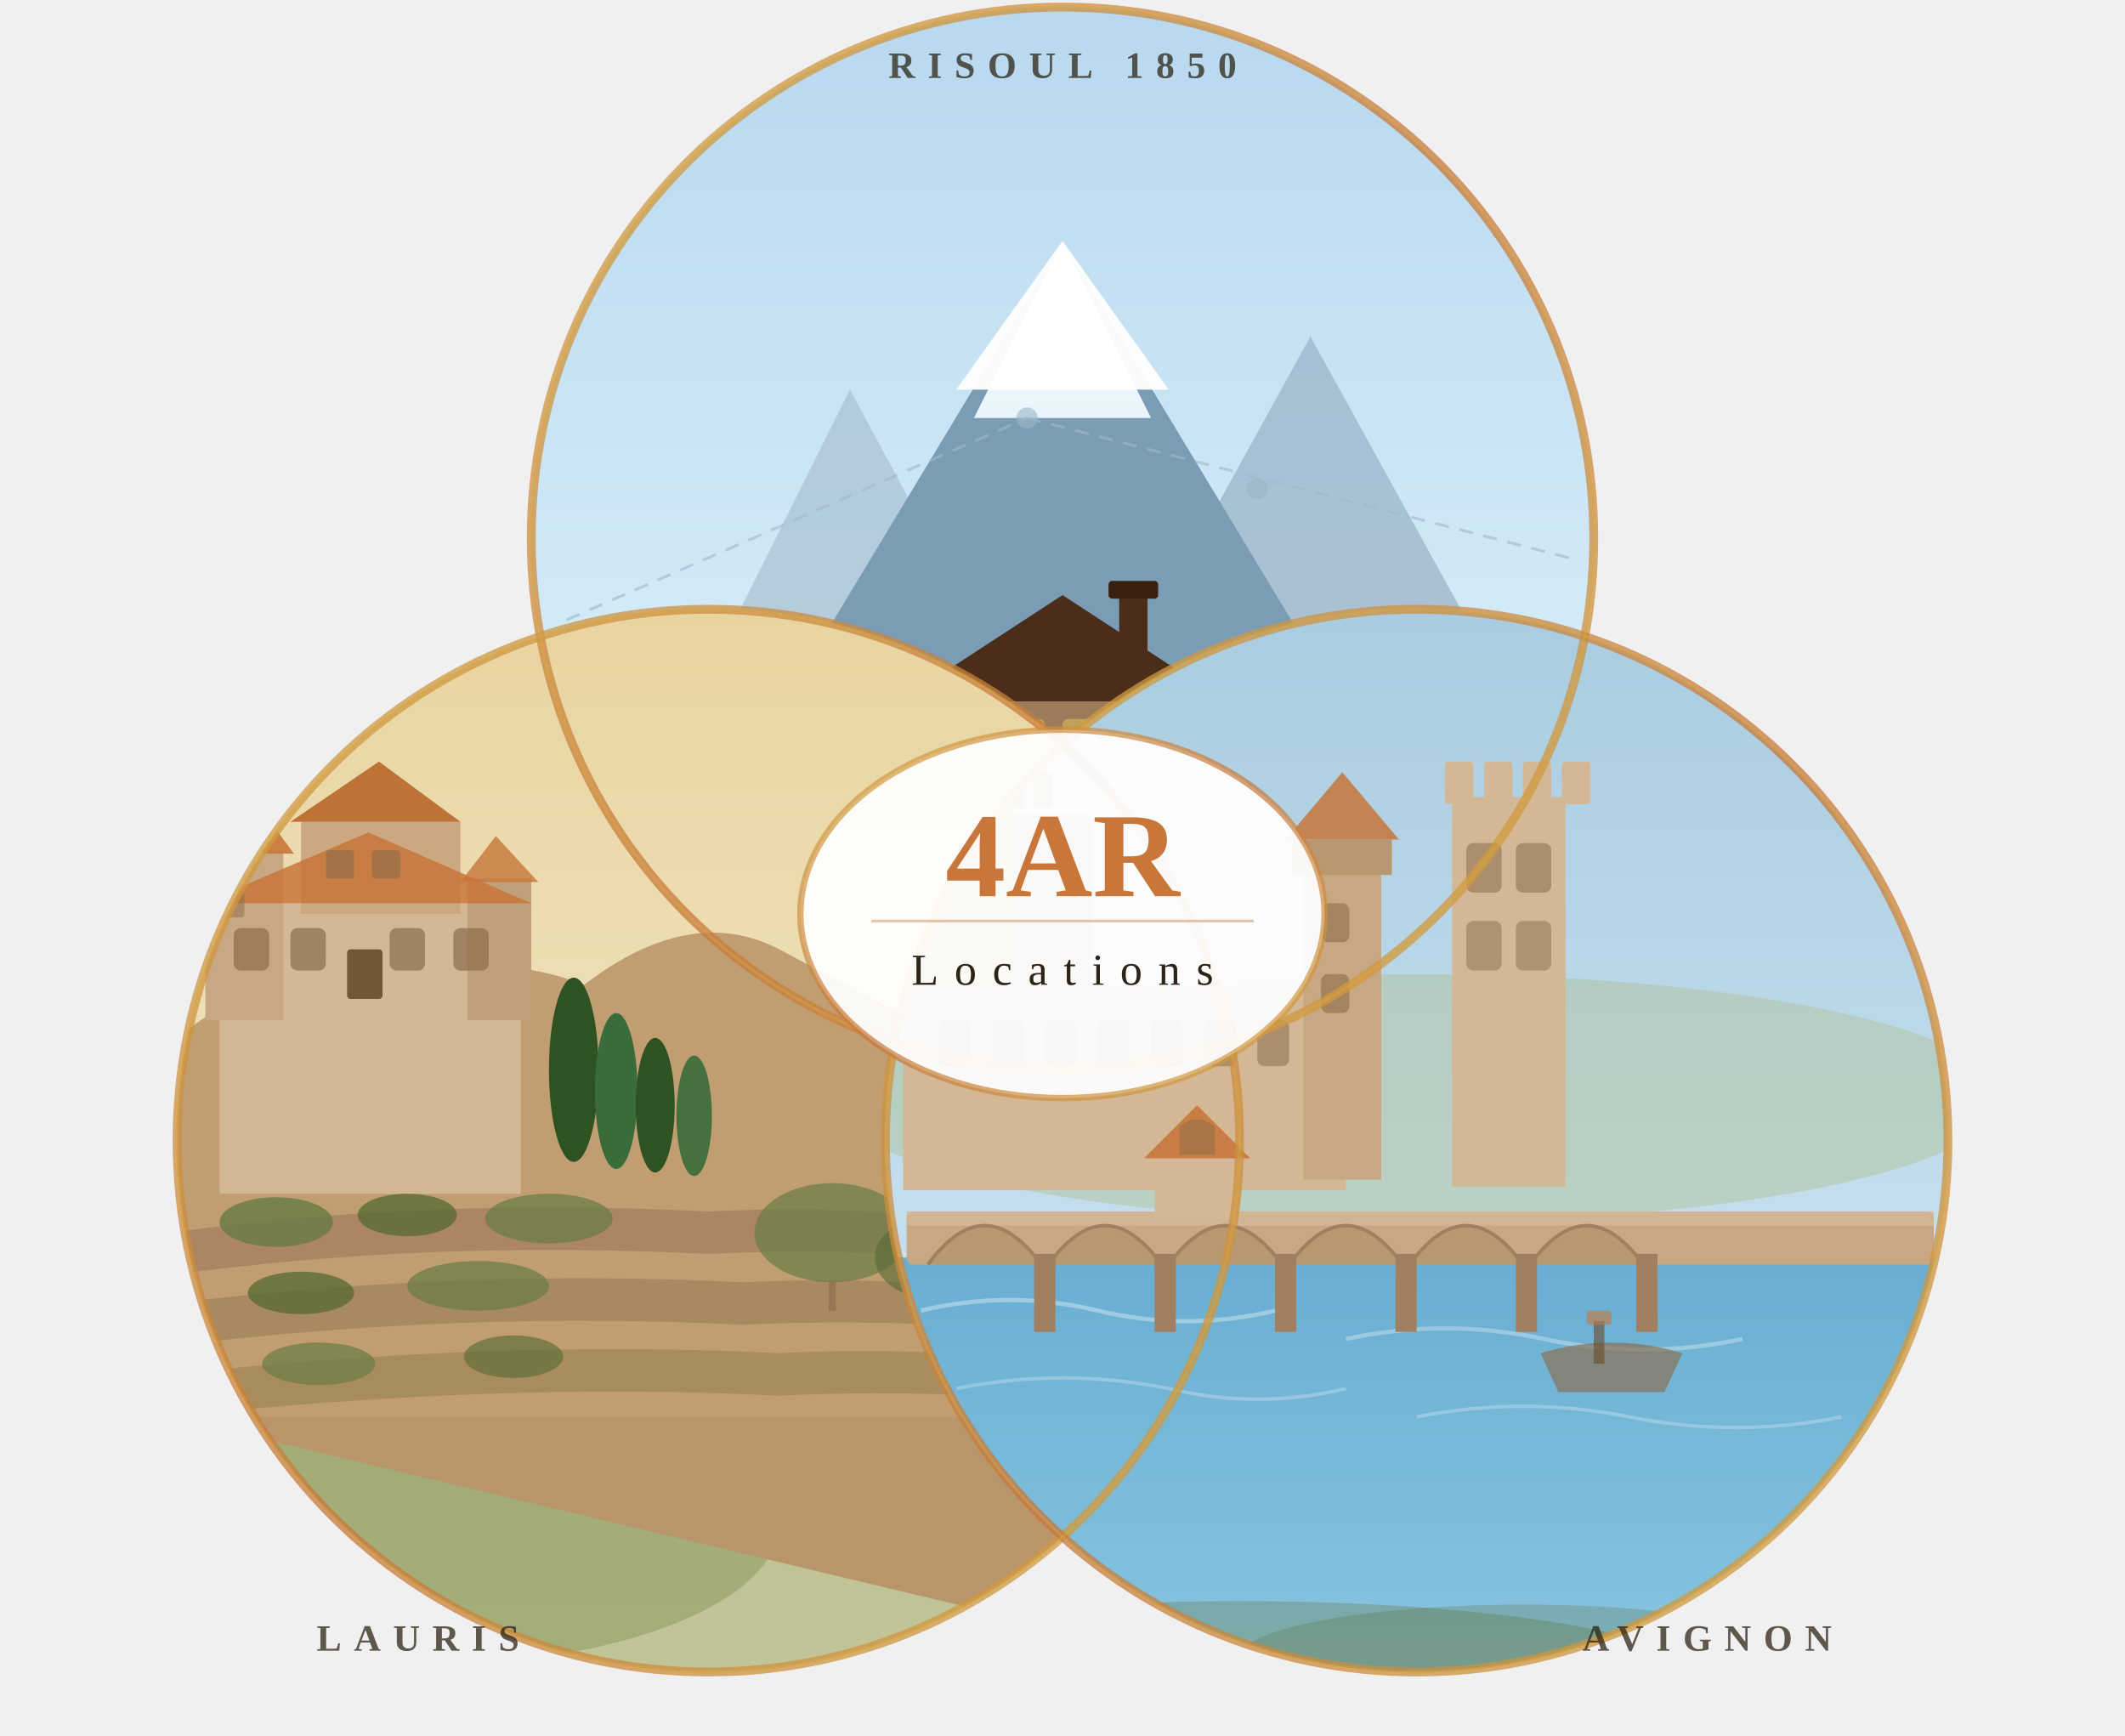
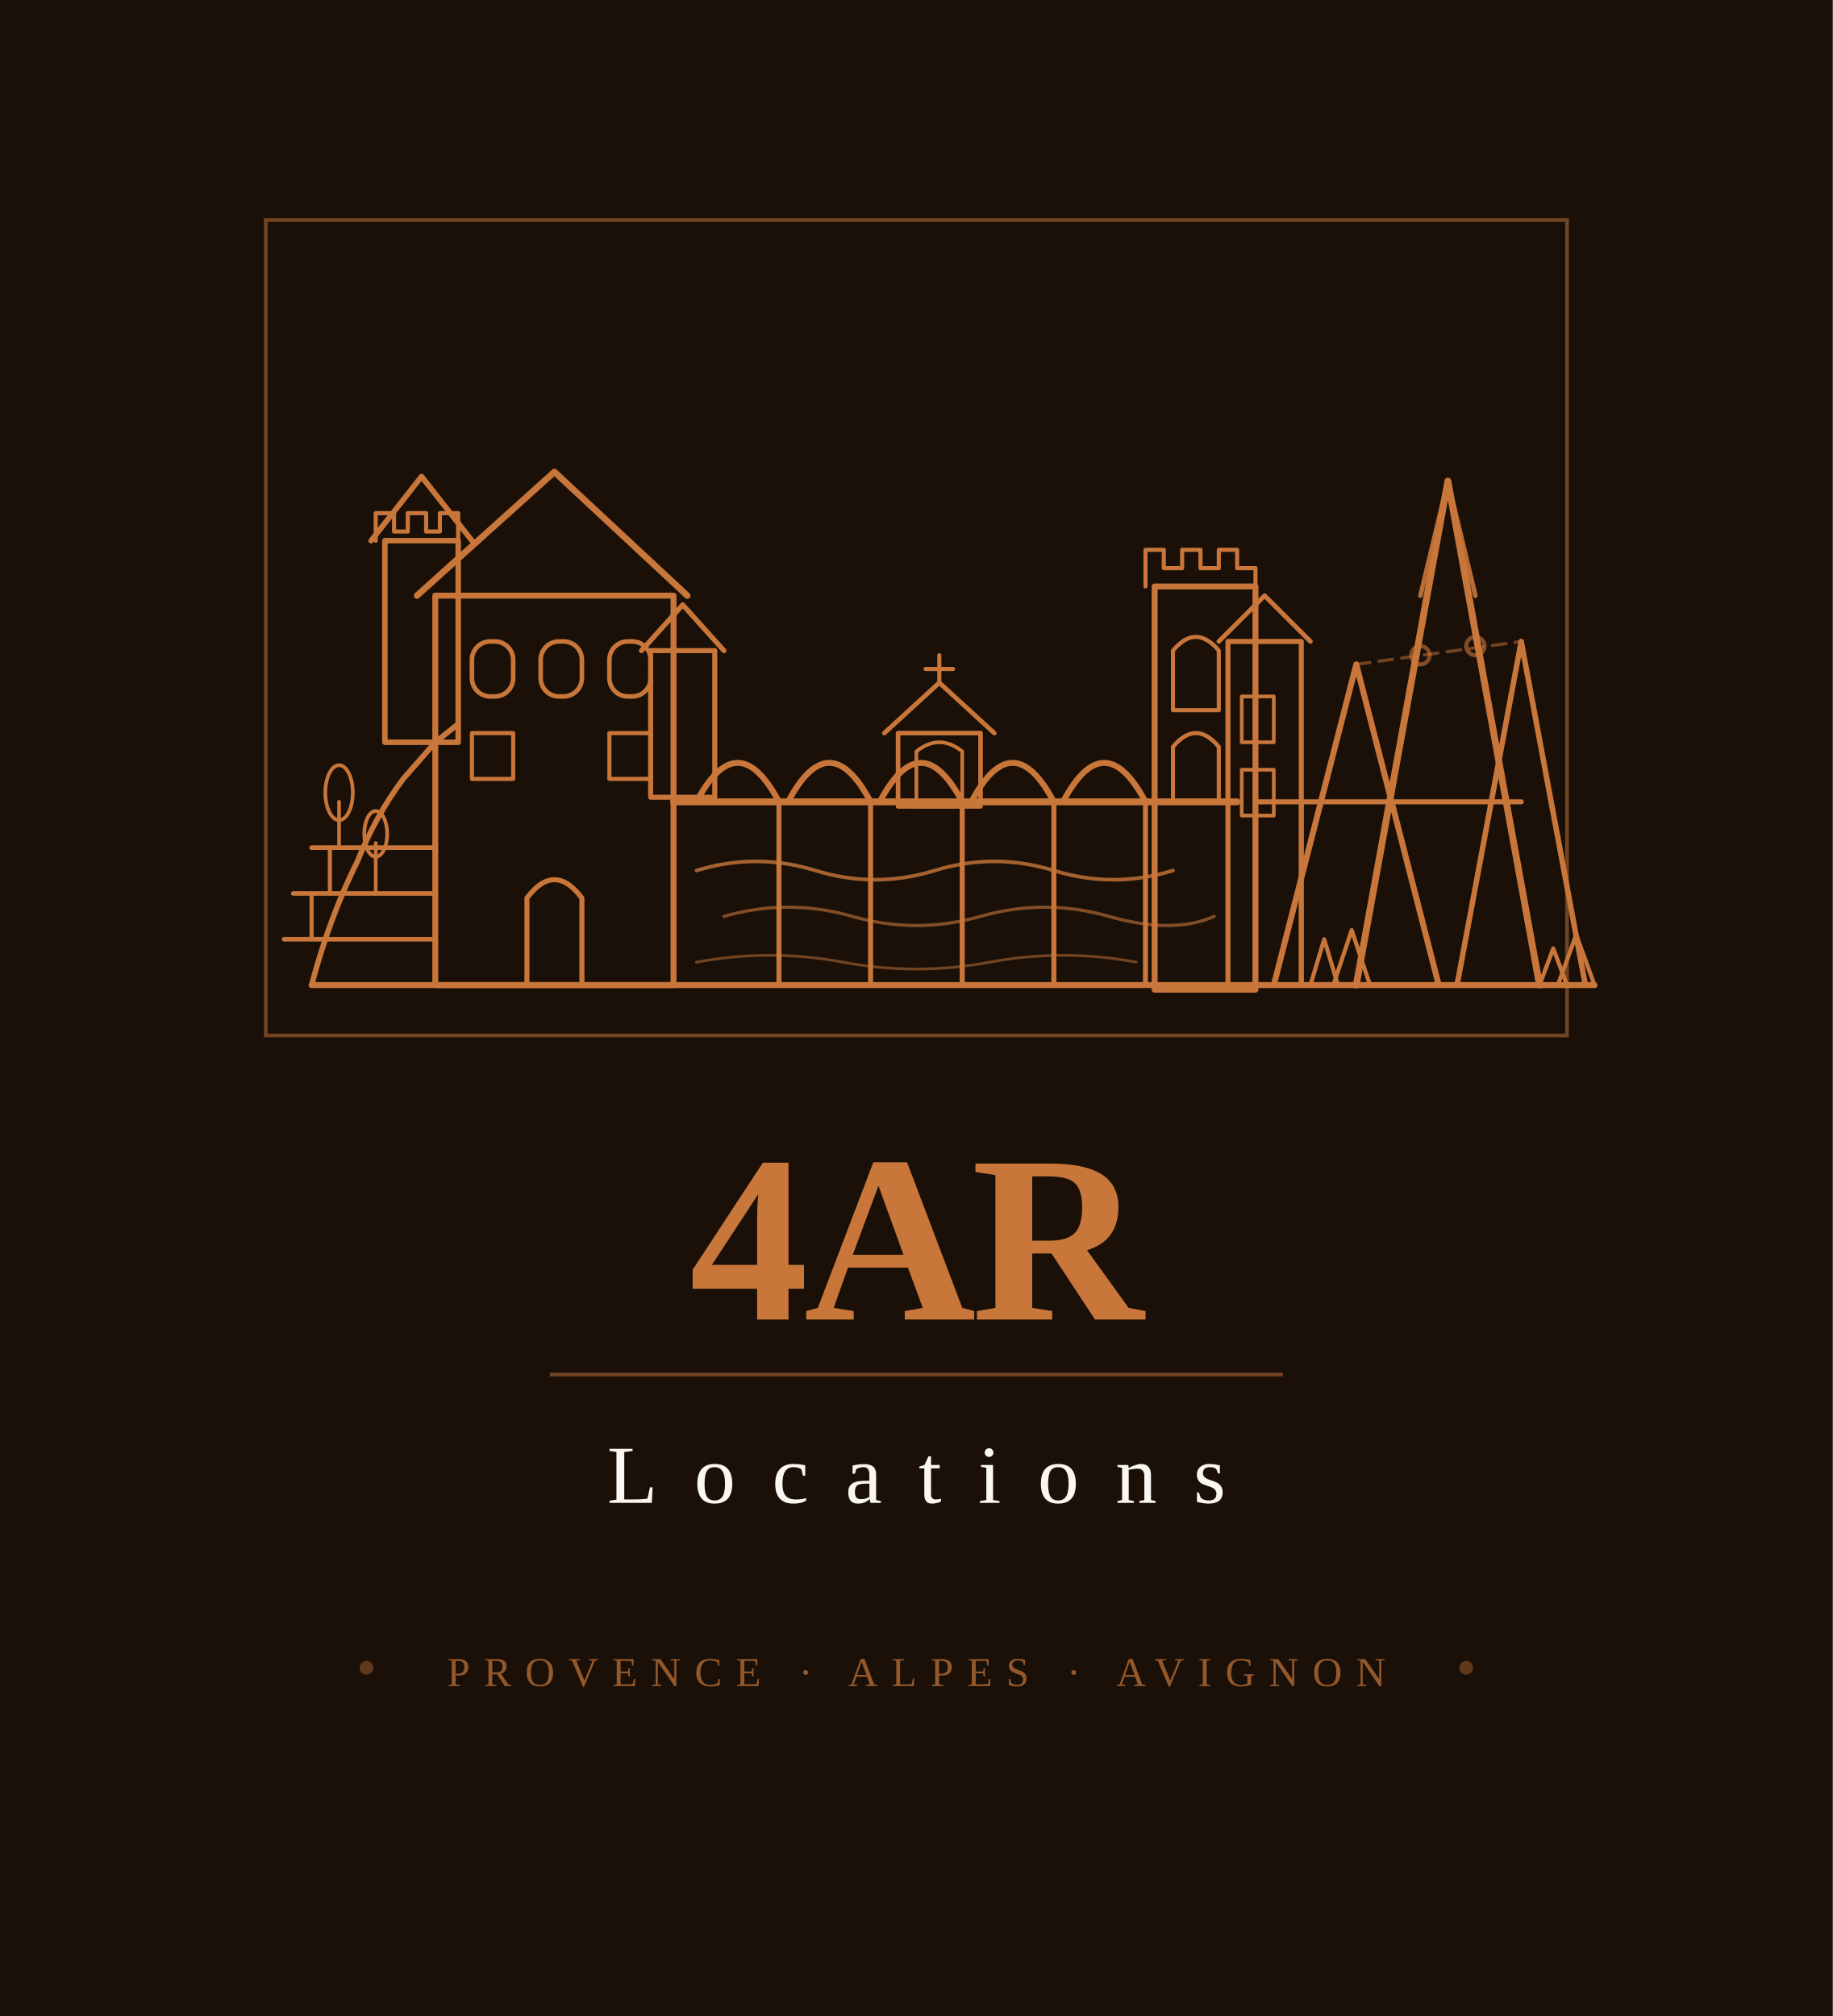
- <svg xmlns="http://www.w3.org/2000/svg" viewBox="0 0 600 490">
-   <defs>
-     <clipPath id="ca">
-       <circle cx="300" cy="152" r="150" />
-     </clipPath>
-     <clipPath id="cl">
-       <circle cx="200" cy="322" r="150" />
-     </clipPath>
-     <clipPath id="cv">
-       <circle cx="400" cy="322" r="150" />
-     </clipPath>
-     <linearGradient id="g-alps" x1="0" y1="0" x2="0" y2="1">
-       <stop offset="0%" stop-color="#B8D8EE" />
-       <stop offset="70%" stop-color="#D8EDF8" />
-       <stop offset="100%" stop-color="#EAF4F8" />
-     </linearGradient>
-     <linearGradient id="g-lauris" x1="0" y1="0" x2="0" y2="1">
-       <stop offset="0%" stop-color="#E8D4A0" />
-       <stop offset="60%" stop-color="#F0E4C0" />
-       <stop offset="100%" stop-color="#F5EDD5" />
-     </linearGradient>
-     <linearGradient id="g-avignon" x1="0" y1="0" x2="0" y2="1">
-       <stop offset="0%" stop-color="#A8CCE0" />
-       <stop offset="65%" stop-color="#C8E0EE" />
-       <stop offset="100%" stop-color="#DFF0F8" />
-     </linearGradient>
-     <linearGradient id="g-water" x1="0" y1="0" x2="0" y2="1">
-       <stop offset="0%" stop-color="#4A9EC8" />
-       <stop offset="100%" stop-color="#6BB8D8" />
-     </linearGradient>
-     <linearGradient id="g-snow" x1="0" y1="0" x2="0" y2="1">
-       <stop offset="0%" stop-color="#FFFFFF" />
-       <stop offset="100%" stop-color="#E8F4FC" />
-     </linearGradient>
-     <linearGradient id="g-gold" x1="0" y1="0" x2="1" y2="1">
-       <stop offset="0%" stop-color="#D4A843" />
-       <stop offset="50%" stop-color="#C8763A" />
-       <stop offset="100%" stop-color="#D4A843" />
-     </linearGradient>
-   </defs>
-   <g clip-path="url(#ca)">
-     <rect x="148" y="2" width="304" height="300" fill="url(#g-alps)" />
-     <polygon points="175,240 240,110 310,240" fill="#A8C0D0" opacity="0.7" />
-     <polygon points="290,240 370,95 450,240" fill="#98B0C5" opacity="0.7" />
-     <polygon points="195,242 300,68 405,242" fill="#7A9DB5" />
-     <polygon points="300,68 275,118 325,118" fill="url(#g-snow)" />
-     <polygon points="300,68 270,110 330,110" fill="white" opacity="0.95" />
-     <ellipse cx="300" cy="242" rx="155" ry="28" fill="white" opacity="0.9" />
-     <rect x="148" y="238" width="304" height="66" fill="white" opacity="0.88" />
-     <polygon points="208,242 215,214 222,242" fill="#2E5E2E" />
-     <polygon points="218,242 226,218 234,242" fill="#3A6B3A" />
-     <polygon points="228,242 237,222 246,242" fill="#2E5E2E" />
-     <polygon points="354,242 362,214 370,242" fill="#3A6B3A" />
-     <polygon points="364,242 373,218 382,242" fill="#2E5E2E" />
-     <polygon points="374,242 382,222 390,242" fill="#3A6B3A" />
-     <rect x="262" y="196" width="76" height="52" fill="#9B7B5A" />
-     <polygon points="254,198 300,168 346,198" fill="#4A2E1A" />
-     <rect x="316" y="168" width="8" height="16" fill="#4A2E1A" />
-     <rect x="313" y="164" width="14" height="5" rx="1" fill="#3A2010" />
-     <rect x="268" y="203" width="11" height="9" rx="1.5" fill="#C8A85A" opacity="0.85" />
-     <rect x="284" y="203" width="11" height="9" rx="1.5" fill="#C8A85A" opacity="0.85" />
-     <rect x="300" y="203" width="11" height="9" rx="1.5" fill="#C8A85A" opacity="0.85" />
-     <rect x="316" y="203" width="11" height="9" rx="1.5" fill="#C8A85A" opacity="0.85" />
-     <line x1="262" y1="218" x2="338" y2="218" stroke="#4A2E1A" stroke-width="2" />
-     <line x1="270" y1="218" x2="270" y2="225" stroke="#4A2E1A" stroke-width="1.2" />
-     <line x1="280" y1="218" x2="280" y2="225" stroke="#4A2E1A" stroke-width="1.2" />
-     <line x1="290" y1="218" x2="290" y2="225" stroke="#4A2E1A" stroke-width="1.2" />
-     <line x1="310" y1="218" x2="310" y2="225" stroke="#4A2E1A" stroke-width="1.2" />
-     <line x1="320" y1="218" x2="320" y2="225" stroke="#4A2E1A" stroke-width="1.2" />
-     <line x1="330" y1="218" x2="330" y2="225" stroke="#4A2E1A" stroke-width="1.2" />
-     <path d="M292 248 L292 232 Q300 225 308 232 L308 248" fill="#4A2E1A" />
-     <rect x="268" y="228" width="11" height="8" rx="1.5" fill="#C8A85A" opacity="0.7" />
-     <rect x="316" y="228" width="11" height="8" rx="1.5" fill="#C8A85A" opacity="0.7" />
-     <line x1="160" y1="175" x2="290" y2="118" stroke="#A0B8CC" stroke-width="0.8" opacity="0.6" stroke-dasharray="4,3" />
-     <line x1="290" y1="118" x2="445" y2="158" stroke="#A0B8CC" stroke-width="0.8" opacity="0.6" stroke-dasharray="4,3" />
-     <circle cx="290" cy="118" r="3" fill="#9BB5C8" opacity="0.6" />
-     <circle cx="355" cy="138" r="3" fill="#9BB5C8" opacity="0.6" />
+ <svg xmlns="http://www.w3.org/2000/svg" viewBox="0 0 400 440">
+   <rect width="400" height="440" fill="#1A1008" />
+   <rect x="58" y="48" width="284" height="178" fill="none" stroke="#C8763A" stroke-width="0.8" opacity="0.5" />
+   <g fill="none" stroke="#C8763A" stroke-linecap="round" stroke-linejoin="round">
+     <path d="M68 215 Q72 200 78 188 Q82 178 88 170 L95 162 L100 158" stroke-width="1.2" />
+     <rect x="95" y="130" width="52" height="85" stroke-width="1.3" />
+     <polyline points="91,130 121,103 150,130" stroke-width="1.4" />
+     <rect x="84" y="118" width="16" height="44" stroke-width="1.2" />
+     <polyline points="81,118 92,104 103,118" stroke-width="1.2" />
+     <polyline points="82,118 82,112 86,112 86,116 89,116 89,112 93,112 93,116 96,116 96,112 100,112 100,118" stroke-width="0.9" />
+     <rect x="142" y="142" width="14" height="32" stroke-width="1.1" />
+     <polyline points="140,142 149,132 158,142" stroke-width="1.1" />
+     <rect x="103" y="140" width="9" height="12" rx="4" stroke-width="1" />
+     <rect x="118" y="140" width="9" height="12" rx="4" stroke-width="1" />
+     <rect x="133" y="140" width="9" height="12" rx="4" stroke-width="1" />
+     <rect x="103" y="160" width="9" height="10" stroke-width="0.9" />
+     <rect x="133" y="160" width="9" height="10" stroke-width="0.9" />
+     <path d="M115 215 L115 196 Q121 188 127 196 L127 215" stroke-width="1.1" />
+     <line x1="68" y1="185" x2="95" y2="185" stroke-width="1" />
+     <line x1="72" y1="185" x2="72" y2="195" stroke-width="0.9" />
+     <line x1="64" y1="195" x2="95" y2="195" stroke-width="1" />
+     <line x1="68" y1="195" x2="68" y2="205" stroke-width="0.9" />
+     <line x1="62" y1="205" x2="95" y2="205" stroke-width="1" />
+     <line x1="74" y1="185" x2="74" y2="175" stroke-width="0.8" />
+     <ellipse cx="74" cy="173" rx="3" ry="6" stroke-width="0.8" />
+     <line x1="82" y1="195" x2="82" y2="184" stroke-width="0.8" />
+     <ellipse cx="82" cy="182" rx="2.5" ry="5" stroke-width="0.8" />
+     <line x1="147" y1="175" x2="270" y2="175" stroke-width="1.5" />
+     <path d="M152 175 Q161 158 170 175" stroke-width="1.3" />
+     <path d="M172 175 Q181 158 190 175" stroke-width="1.3" />
+     <path d="M192 175 Q201 158 210 175" stroke-width="1.3" />
+     <path d="M212 175 Q221 158 230 175" stroke-width="1.3" />
+     <path d="M232 175 Q241 158 250 175" stroke-width="1.3" />
+     <line x1="170" y1="175" x2="170" y2="215" stroke-width="1.1" />
+     <line x1="190" y1="175" x2="190" y2="215" stroke-width="1.1" />
+     <line x1="210" y1="175" x2="210" y2="215" stroke-width="1.1" />
+     <line x1="230" y1="175" x2="230" y2="215" stroke-width="1.1" />
+     <line x1="250" y1="175" x2="250" y2="215" stroke-width="1.1" />
+     <rect x="196" y="160" width="18" height="16" stroke-width="1" />
+     <polyline points="193,160 205,149 217,160" stroke-width="1" />
+     <line x1="205" y1="149" x2="205" y2="143" stroke-width="0.9" />
+     <line x1="202" y1="146" x2="208" y2="146" stroke-width="0.9" />
+     <path d="M200 164 Q205 160 210 164 L210 176 L200 176 Z" stroke-width="0.8" />
+     <path d="M152 190 Q165 186 178 190 Q191 194 204 190 Q217 186 230 190 Q243 194 256 190" stroke-width="0.8" opacity="0.8" />
+     <path d="M158 200 Q172 196 186 200 Q200 204 214 200 Q228 196 242 200 Q256 204 265 200" stroke-width="0.7" opacity="0.6" />
+     <path d="M152 210 Q168 207 184 210 Q200 213 216 210 Q232 207 248 210" stroke-width="0.6" opacity="0.5" />
+     <rect x="252" y="128" width="22" height="88" stroke-width="1.3" />
+     <polyline points="250,128 250,120 254,120 254,124 258,124 258,120 262,120 262,124 266,124 266,120 270,120 270,124 274,124 274,128" stroke-width="0.9" />
+     <path d="M256 142 Q261 136 266 142 L266 155 L256 155 Z" stroke-width="0.9" />
+     <path d="M256 163 Q261 157 266 163 L266 175 L256 175 Z" stroke-width="0.9" />
+     <rect x="268" y="140" width="16" height="75" stroke-width="1.1" />
+     <polyline points="266,140 276,130 286,140" stroke-width="1" />
+     <rect x="271" y="152" width="7" height="10" stroke-width="0.8" />
+     <rect x="271" y="168" width="7" height="10" stroke-width="0.8" />
+     <line x1="147" y1="215" x2="252" y2="215" stroke-width="1" />
+     <line x1="274" y1="175" x2="332" y2="175" stroke-width="1.1" />
+     <line x1="284" y1="175" x2="284" y2="215" stroke-width="1" />
+     <polyline points="278,215 296,145 314,215" stroke-width="1.3" />
+     <polyline points="296,215 316,105 336,215" stroke-width="1.5" />
+     <polyline points="310,130 316,105 322,130" stroke-width="1" opacity="0.9" />
+     <polyline points="318,215 332,140 346,215" stroke-width="1.2" />
+     <polyline points="286,215 289,205 292,215" stroke-width="0.9" />
+     <polyline points="291,215 295,203 299,215" stroke-width="0.9" />
+     <polyline points="336,215 339,207 342,215" stroke-width="0.9" />
+     <polyline points="340,215 344,204 348,215" stroke-width="0.9" />
+     <line x1="296" y1="145" x2="332" y2="140" stroke-width="0.7" stroke-dasharray="3,2" opacity="0.5" />
+     <circle cx="310" cy="143" r="2" stroke-width="0.9" opacity="0.6" />
+     <circle cx="322" cy="141" r="2" stroke-width="0.9" opacity="0.6" />
+     <line x1="68" y1="215" x2="348" y2="215" stroke-width="1.3" />
  </g>
-   <g clip-path="url(#cl)">
-     <rect x="48" y="170" width="304" height="304" fill="url(#g-lauris)" />
-     <ellipse cx="200" cy="445" rx="180" ry="55" fill="#8B9B5A" opacity="0.5" />
-     <ellipse cx="120" cy="430" rx="100" ry="40" fill="#7A8B4A" opacity="0.4" />
-     <path d="M48 400 L48 295 Q75 270 105 285 Q130 265 165 278 Q195 255 220 268 L280 300 L310 330 L350 350 L350 472 Z" fill="#B8956A" />
-     <path d="M48 400 L48 295 Q75 270 105 285 Q130 265 165 278 Q195 255 220 268 L260 290 L280 320 L295 345 L300 400 Z" fill="#C8A87A" opacity="0.5" />
-     <rect x="62" y="255" width="85" height="82" fill="#D4B896" />
-     <rect x="85" y="232" width="45" height="26" fill="#CCA880" />
-     <rect x="58" y="240" width="22" height="48" fill="#C8A882" />
-     <rect x="132" y="248" width="18" height="40" fill="#C0A07A" />
-     <polygon points="55,241 69,222 83,241" fill="#C8763A" opacity="0.9" />
-     <polygon points="57,255 104,235 150,255" fill="#C8763A" opacity="0.85" />
-     <polygon points="82,232 107,215 130,232" fill="#B86828" opacity="0.9" />
-     <polygon points="130,249 140,236 152,249" fill="#C8763A" opacity="0.8" />
-     <rect x="66" y="262" width="10" height="12" rx="2" fill="#8B6B4A" opacity="0.7" />
-     <rect x="82" y="262" width="10" height="12" rx="2" fill="#8B6B4A" opacity="0.7" />
-     <rect x="110" y="262" width="10" height="12" rx="2" fill="#8B6B4A" opacity="0.7" />
-     <rect x="128" y="262" width="10" height="12" rx="2" fill="#8B6B4A" opacity="0.7" />
-     <rect x="98" y="268" width="10" height="14" rx="1" fill="#5C3D1E" opacity="0.8" />
-     <rect x="92" y="240" width="8" height="8" rx="1" fill="#8B6B4A" opacity="0.6" />
-     <rect x="105" y="240" width="8" height="8" rx="1" fill="#8B6B4A" opacity="0.6" />
-     <rect x="63" y="252" width="6" height="7" rx="1" fill="#8B6B4A" opacity="0.5" />
-     <path d="M48 348 Q120 338 200 342 Q240 340 280 345 L280 356 Q240 352 200 354 Q120 350 48 360 Z" fill="#A88060" opacity="0.8" />
-     <path d="M48 368 Q130 358 210 362 Q250 360 295 365 L295 376 Q250 372 210 374 Q130 370 48 380 Z" fill="#A08058" opacity="0.7" />
-     <path d="M48 388 Q140 378 220 382 Q260 380 310 385 L310 396 Q260 392 220 394 Q140 390 48 400 Z" fill="#988050" opacity="0.6" />
-     <ellipse cx="78" cy="345" rx="16" ry="7" fill="#6B7C45" opacity="0.85" />
-     <ellipse cx="115" cy="343" rx="14" ry="6" fill="#5A6B35" opacity="0.8" />
-     <ellipse cx="155" cy="344" rx="18" ry="7" fill="#6B7C45" opacity="0.75" />
-     <ellipse cx="85" cy="365" rx="15" ry="6" fill="#5A6B35" opacity="0.8" />
-     <ellipse cx="135" cy="363" rx="20" ry="7" fill="#6B7C45" opacity="0.75" />
-     <ellipse cx="90" cy="385" rx="16" ry="6" fill="#6B7C45" opacity="0.7" />
-     <ellipse cx="145" cy="383" rx="14" ry="6" fill="#5A6B35" opacity="0.65" />
-     <ellipse cx="162" cy="302" rx="7" ry="26" fill="#2E5222" />
-     <ellipse cx="174" cy="308" rx="6" ry="22" fill="#3A6B3A" />
-     <ellipse cx="185" cy="312" rx="5.5" ry="19" fill="#2E5222" />
-     <ellipse cx="196" cy="315" rx="5" ry="17" fill="#3A6B3A" opacity="0.9" />
-     <ellipse cx="235" cy="348" rx="22" ry="14" fill="#6B7C45" opacity="0.7" />
-     <ellipse cx="265" cy="355" rx="18" ry="12" fill="#5A6B35" opacity="0.65" />
-     <ellipse cx="293" cy="360" rx="16" ry="11" fill="#6B7C45" opacity="0.6" />
-     <line x1="235" y1="362" x2="235" y2="370" stroke="#8B6B4A" stroke-width="2" opacity="0.6" />
-     <line x1="265" y1="367" x2="265" y2="374" stroke="#8B6B4A" stroke-width="2" opacity="0.5" />
-   </g>
-   <g clip-path="url(#cv)">
-     <rect x="248" y="170" width="304" height="304" fill="url(#g-avignon)" />
-     <ellipse cx="400" cy="310" rx="165" ry="35" fill="#A8B87A" opacity="0.35" />
-     <rect x="258" y="220" width="28" height="115" fill="#C8A882" opacity="0.9" />
-     <rect x="286" y="230" width="22" height="105" fill="#C0A07A" opacity="0.8" />
-     <rect x="256" y="210" width="6" height="12" rx="1" fill="#C8A882" />
-     <rect x="265" y="210" width="6" height="12" rx="1" fill="#C8A882" />
-     <rect x="274" y="210" width="6" height="12" rx="1" fill="#C8A882" />
-     <rect x="284" y="218" width="5" height="10" rx="1" fill="#C0A07A" />
-     <rect x="292" y="218" width="5" height="10" rx="1" fill="#C0A07A" />
-     <rect x="255" y="278" width="125" height="58" fill="#D4B896" />
-     <rect x="265" y="288" width="9" height="13" rx="2" fill="#8B6B4A" opacity="0.55" />
-     <rect x="280" y="288" width="9" height="13" rx="2" fill="#8B6B4A" opacity="0.55" />
-     <rect x="295" y="288" width="9" height="13" rx="2" fill="#8B6B4A" opacity="0.55" />
-     <rect x="310" y="288" width="9" height="13" rx="2" fill="#8B6B4A" opacity="0.55" />
-     <rect x="325" y="288" width="9" height="13" rx="2" fill="#8B6B4A" opacity="0.55" />
-     <rect x="340" y="288" width="9" height="13" rx="2" fill="#8B6B4A" opacity="0.55" />
-     <rect x="355" y="288" width="9" height="13" rx="2" fill="#8B6B4A" opacity="0.55" />
-     <rect x="368" y="245" width="22" height="88" fill="#C8A882" />
-     <rect x="365" y="237" width="28" height="10" fill="#B89870" />
-     <rect x="373" y="255" width="8" height="11" rx="2" fill="#8B6B4A" opacity="0.6" />
-     <rect x="373" y="275" width="8" height="11" rx="2" fill="#8B6B4A" opacity="0.6" />
-     <polygon points="363,237 379,218 395,237" fill="#C8763A" opacity="0.85" />
-     <rect x="410" y="225" width="32" height="110" fill="#D4B896" />
-     <rect x="408" y="215" width="8" height="12" rx="1" fill="#D4B896" />
-     <rect x="419" y="215" width="8" height="12" rx="1" fill="#D4B896" />
-     <rect x="430" y="215" width="8" height="12" rx="1" fill="#D4B896" />
-     <rect x="441" y="215" width="8" height="12" rx="1" fill="#D4B896" />
-     <rect x="414" y="238" width="10" height="14" rx="2" fill="#8B6B4A" opacity="0.55" />
-     <rect x="428" y="238" width="10" height="14" rx="2" fill="#8B6B4A" opacity="0.55" />
-     <rect x="414" y="260" width="10" height="14" rx="2" fill="#8B6B4A" opacity="0.5" />
-     <rect x="428" y="260" width="10" height="14" rx="2" fill="#8B6B4A" opacity="0.5" />
-     <rect x="248" y="355" width="304" height="120" fill="url(#g-water)" opacity="0.75" />
-     <path d="M260 370 Q285 364 310 370 Q335 376 360 370" fill="none" stroke="white" stroke-width="1.2" opacity="0.35" />
-     <path d="M380 378 Q408 372 436 378 Q464 384 492 378" fill="none" stroke="white" stroke-width="1.2" opacity="0.3" />
-     <path d="M270 392 Q300 386 330 392 Q355 398 380 392" fill="none" stroke="white" stroke-width="1" opacity="0.25" />
-     <path d="M400 400 Q430 394 460 400 Q490 406 520 400" fill="none" stroke="white" stroke-width="1" opacity="0.25" />
-     <rect x="256" y="342" width="290" height="15" rx="2" fill="#C8A882" />
-     <rect x="256" y="342" width="290" height="4" fill="#D4B896" opacity="0.8" />
-     <path d="M262 357 Q278 335 294 357" fill="#B89870" stroke="#A08060" stroke-width="1" />
-     <path d="M296 357 Q312 335 328 357" fill="#B89870" stroke="#A08060" stroke-width="1" />
-     <path d="M330 357 Q346 335 362 357" fill="#B89870" stroke="#A08060" stroke-width="1" />
-     <path d="M364 357 Q380 335 396 357" fill="#B89870" stroke="#A08060" stroke-width="1" />
-     <path d="M398 357 Q414 335 430 357" fill="#B89870" stroke="#A08060" stroke-width="1" />
-     <path d="M432 357 Q448 335 464 357" fill="#B89870" stroke="#A08060" stroke-width="1" />
-     <rect x="292" y="354" width="6" height="22" fill="#A08060" />
-     <rect x="326" y="354" width="6" height="22" fill="#A08060" />
-     <rect x="360" y="354" width="6" height="22" fill="#A08060" />
-     <rect x="394" y="354" width="6" height="22" fill="#A08060" />
-     <rect x="428" y="354" width="6" height="22" fill="#A08060" />
-     <rect x="462" y="354" width="6" height="22" fill="#A08060" />
-     <rect x="326" y="326" width="24" height="18" fill="#D4B896" />
-     <polygon points="323,327 338,312 353,327" fill="#C8763A" opacity="0.88" />
-     <path d="M333 318 Q338 314 343 318 L343 326 L333 326 Z" fill="#8B6B4A" opacity="0.5" />
-     <path d="M435 382 Q455 376 475 382 L470 393 L440 393 Z" fill="#8B6B4A" opacity="0.65" />
-     <rect x="450" y="373" width="3" height="12" fill="#6B4A2A" opacity="0.6" />
-     <rect x="448" y="370" width="7" height="4" rx="1" fill="#C8763A" opacity="0.6" />
-     <ellipse cx="350" cy="474" rx="130" ry="22" fill="#6B7C45" opacity="0.35" />
-     <ellipse cx="430" cy="468" rx="80" ry="15" fill="#5A6B35" opacity="0.25" />
-   </g>
-   <circle cx="300" cy="152" r="150" fill="none" stroke="url(#g-gold)" stroke-width="2.5" opacity="0.75" />
-   <circle cx="200" cy="322" r="150" fill="none" stroke="url(#g-gold)" stroke-width="2.5" opacity="0.75" />
-   <circle cx="400" cy="322" r="150" fill="none" stroke="url(#g-gold)" stroke-width="2.5" opacity="0.75" />
-   <circle cx="300" cy="152" r="150" fill="none" stroke="#D4A843" stroke-width="0.8" opacity="0.4" />
-   <circle cx="200" cy="322" r="150" fill="none" stroke="#D4A843" stroke-width="0.8" opacity="0.4" />
-   <circle cx="400" cy="322" r="150" fill="none" stroke="#D4A843" stroke-width="0.8" opacity="0.4" />
-   <text x="300" y="22" text-anchor="middle" font-family="Georgia, 'Times New Roman', serif" font-size="10.5" font-weight="600" letter-spacing="3.5" fill="#2C2416" opacity="0.75">RISOUL 1850</text>
-   <text x="118" y="466" text-anchor="middle" font-family="Georgia, 'Times New Roman', serif" font-size="10.5" font-weight="600" letter-spacing="3.5" fill="#2C2416" opacity="0.75">LAURIS</text>
-   <text x="482" y="466" text-anchor="middle" font-family="Georgia, 'Times New Roman', serif" font-size="10.5" font-weight="600" letter-spacing="3.5" fill="#2C2416" opacity="0.75">AVIGNON</text>
-   <ellipse cx="300" cy="258" rx="74" ry="52" fill="white" opacity="0.93" />
-   <ellipse cx="300" cy="258" rx="74" ry="52" fill="none" stroke="url(#g-gold)" stroke-width="1.8" opacity="0.7" />
-   <text x="300" y="253" text-anchor="middle" font-family="Georgia, 'Times New Roman', serif" font-size="34" font-weight="700" fill="#C8763A">4AR</text>
-   <line x1="246" y1="260" x2="354" y2="260" stroke="#C8763A" stroke-width="0.8" opacity="0.4" />
-   <text x="300" y="278" text-anchor="middle" font-family="Georgia, 'Times New Roman', serif" font-size="12.5" font-weight="400" letter-spacing="4.5" fill="#2C2416">Locations</text>
+   <text x="200" y="288" text-anchor="middle" font-family="Georgia, 'Times New Roman', serif" font-size="52" font-weight="700" fill="#C8763A" letter-spacing="-1">4AR</text>
+   <line x1="120" y1="300" x2="280" y2="300" stroke="#C8763A" stroke-width="0.8" opacity="0.5" />
+   <text x="200" y="328" text-anchor="middle" font-family="Georgia, 'Times New Roman', serif" font-size="18" font-weight="400" letter-spacing="8" fill="#FAF7F2">Locations</text>
+   <text x="200" y="368" text-anchor="middle" font-family="Georgia, 'Times New Roman', serif" font-size="9" font-weight="400" letter-spacing="3" fill="#C8763A" opacity="0.7">PROVENCE  ·  ALPES  ·  AVIGNON</text>
+   <circle cx="80" cy="364" r="1.5" fill="#C8763A" opacity="0.4" />
+   <circle cx="320" cy="364" r="1.5" fill="#C8763A" opacity="0.4" />
</svg>
